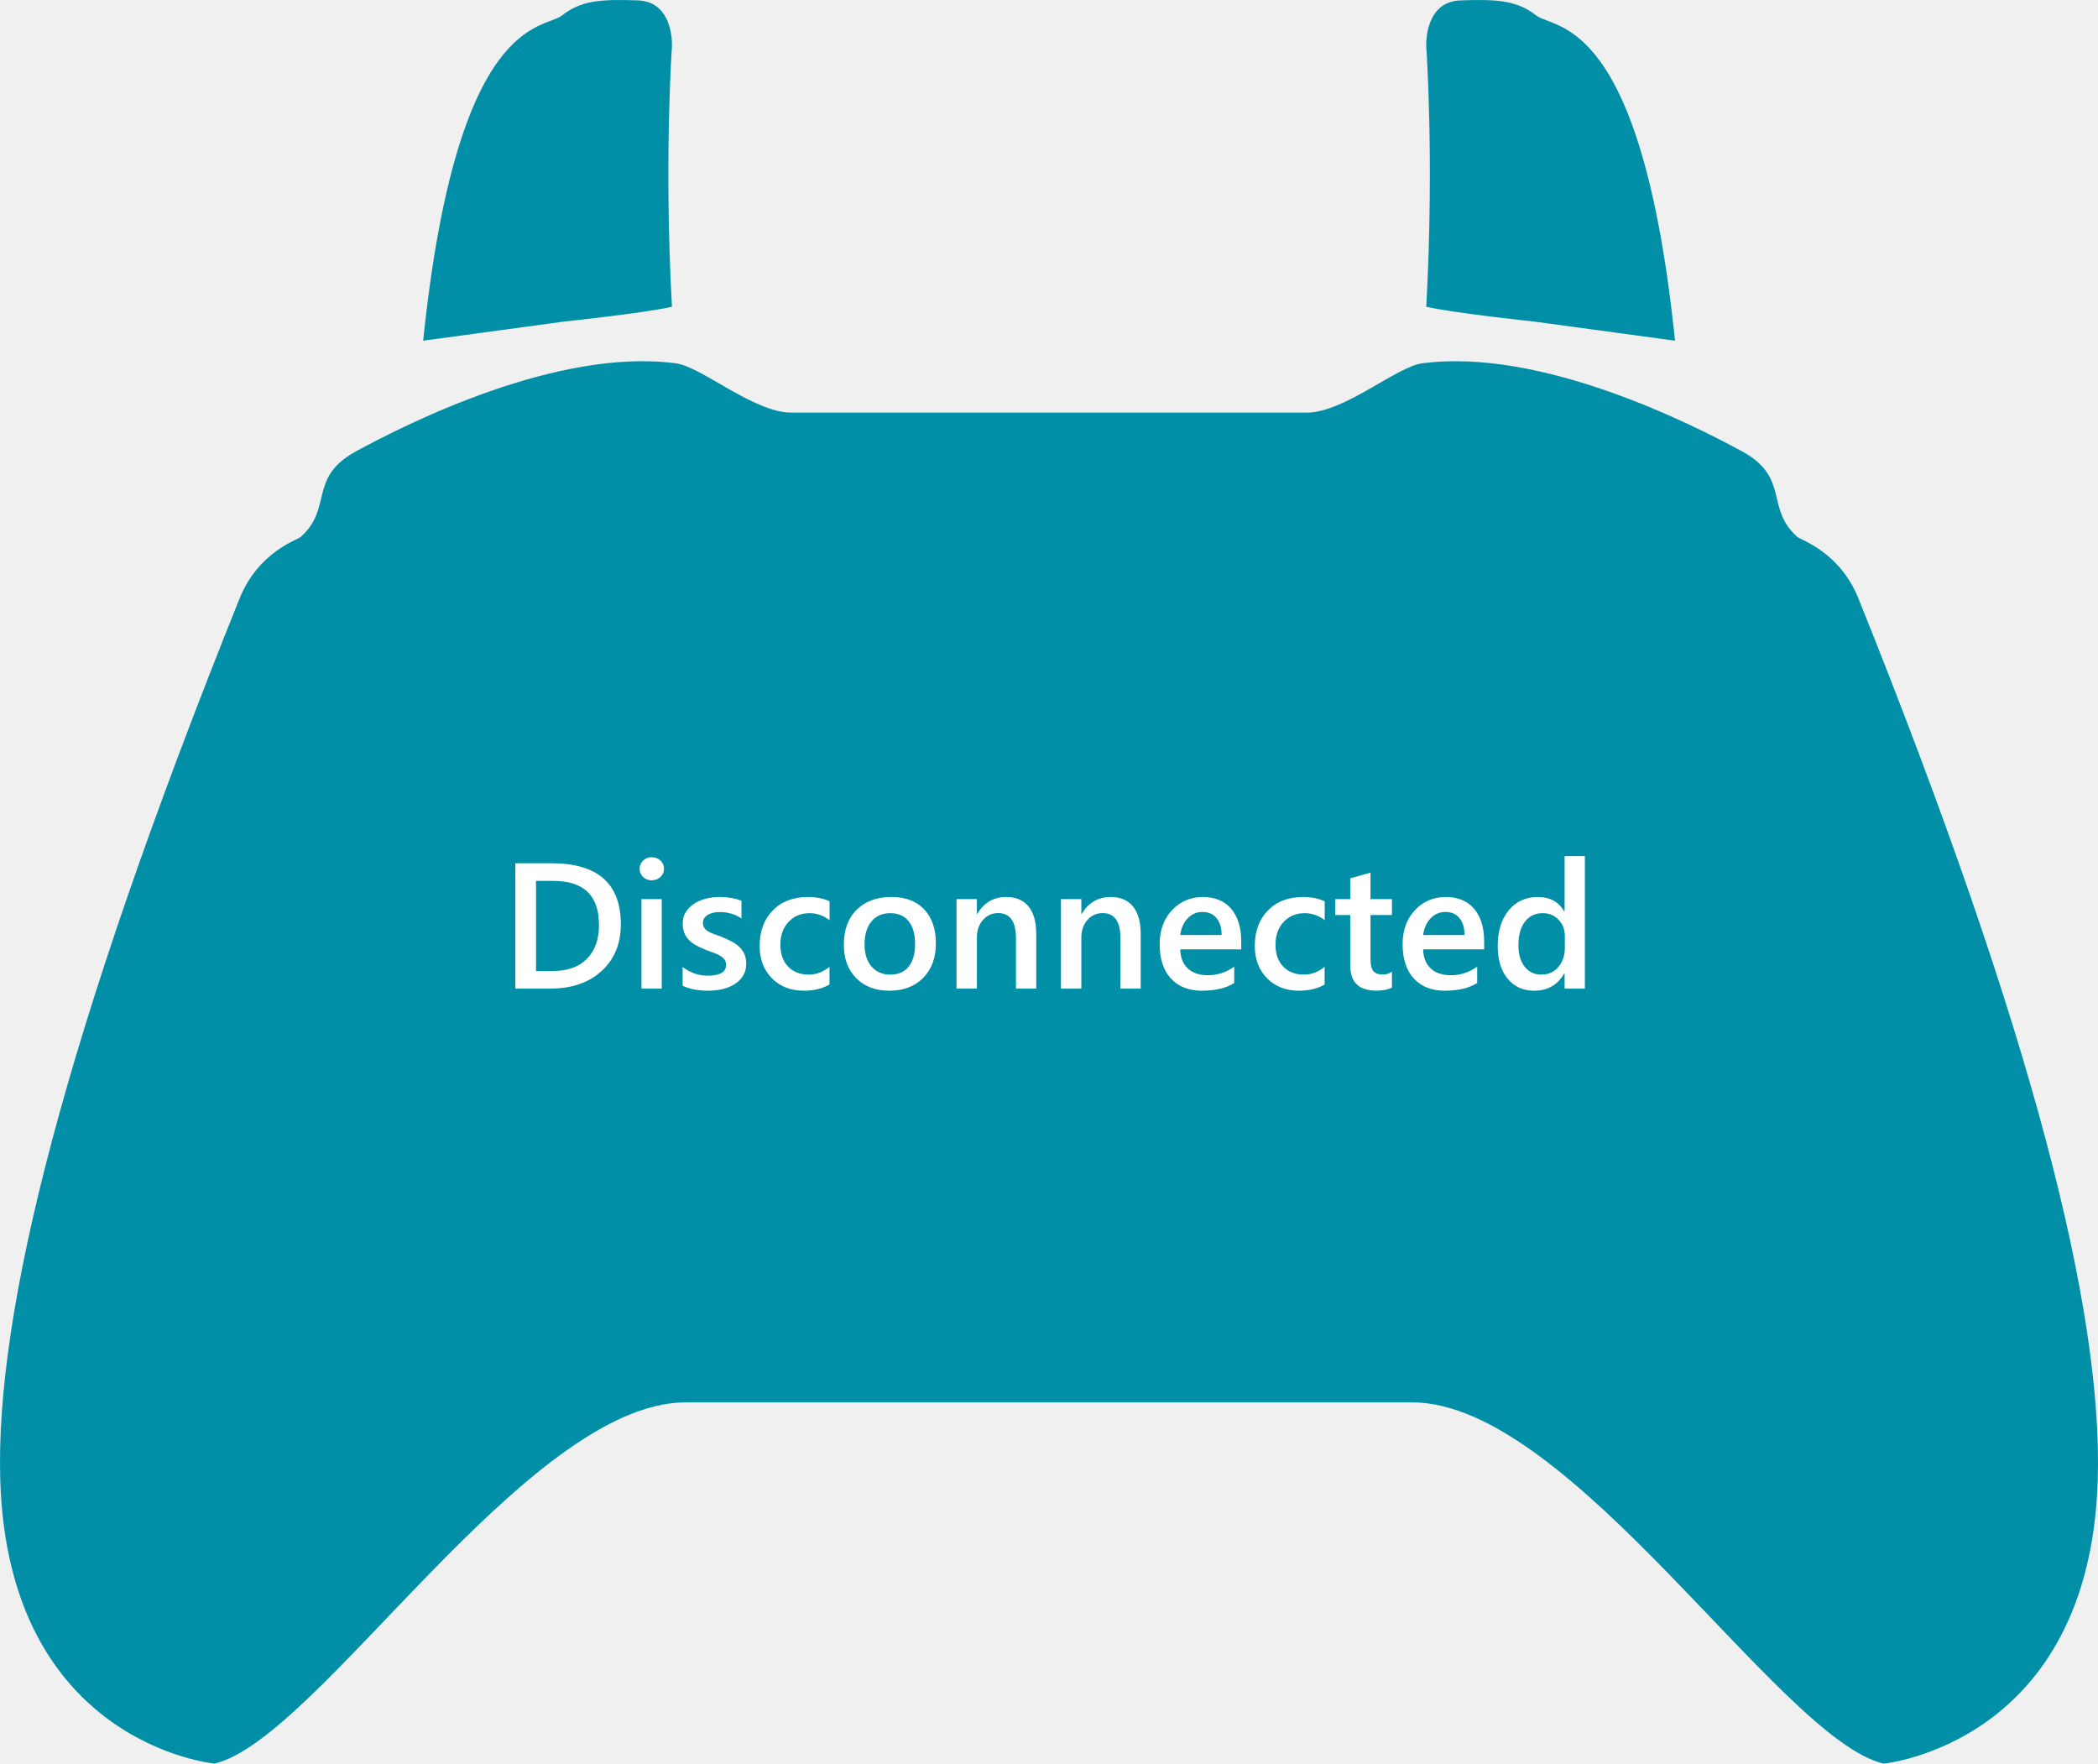
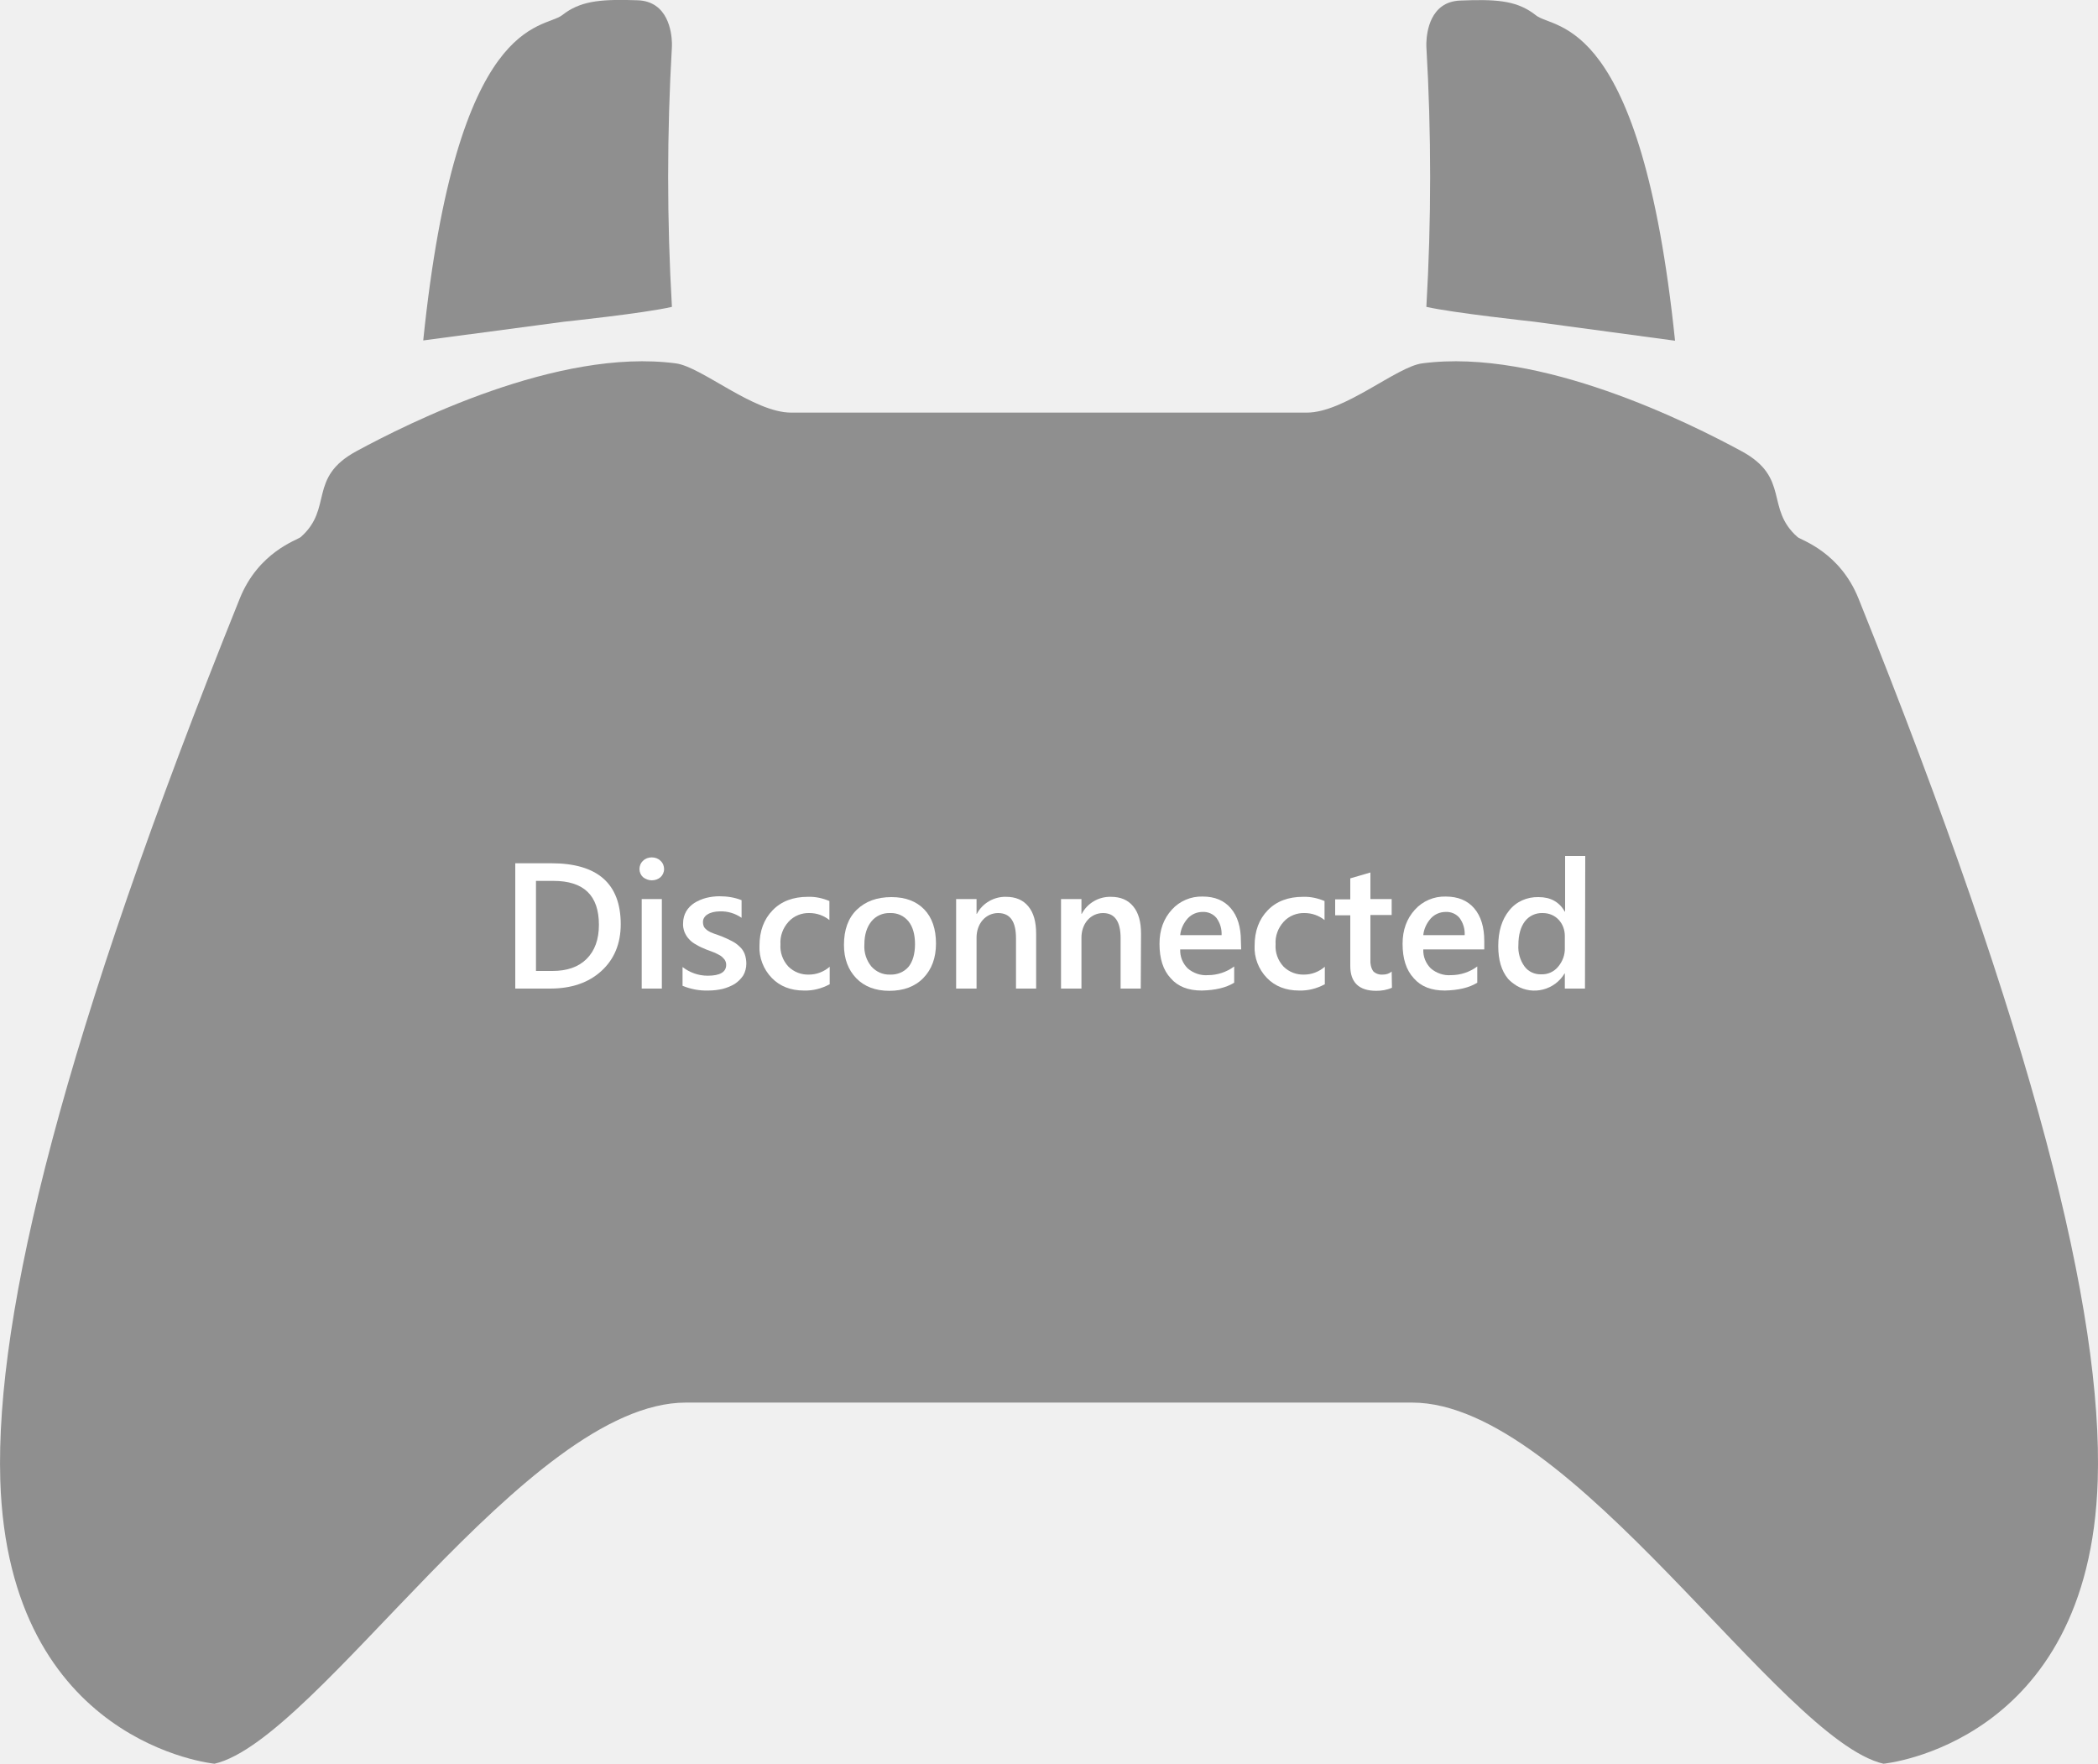
- <svg xmlns="http://www.w3.org/2000/svg" version="1.1" id="Layer_1" x="0px" y="0px" width="750px" height="630.455px" viewBox="0 0 750 630.455" enable-background="new 0 0 750 630.455" xml:space="preserve">
-   <rect id="svgEditorBackground" x="0" y="0" width="750" height="630.455" style="fill:none;stroke:none;" />
+ <svg xmlns="http://www.w3.org/2000/svg" version="1.1" id="Layer_1" x="0px" y="0px" viewBox="0 0 750 630.5" style="enable-background:new 0 0 750 630.5;" xml:space="preserve">
+   <style type="text/css">
+ 	.st0{fill:#8F8F8F;}
+ 	.st1{fill:#FFFFFF;}
+ </style>
  <g>
-     <path d="M664.368,213.96c-6.72,-16.682,-20.542,-20.877,-21.818,-22.003c-11.701,-10.336,-2.474,-21.214,-19.946,-30.695c-18.281,-9.914,-71.979,-36.997,-114.22,-31.375c-9.225,1.235,-27.837,17.608,-41.214,17.608c-21.865,0,-92.165,0,-92.165,0s-70.3,0,-92.165,0c-13.377,0,-31.99,-16.374,-41.215,-17.608c-42.248,-5.622,-95.939,21.461,-114.22,31.375c-17.472,9.481,-8.243,20.359,-19.941,30.695c-1.281,1.125,-15.104,5.321,-21.823,22.003c-62.752,156.024,-87.382,255.154,-85.546,315.169c2.891,94.416,76.578,101.326,76.578,101.326c37.033,-8.617,111.55,-129.135,168.535,-129.135c31.16,0,129.797,0,129.797,0s98.637,0,129.797,0c56.985,0,131.502,120.518,168.538,129.135c0,0,73.678,-6.91,76.563,-101.326c1.864,-60.015,-22.81,-159.145,-85.535,-315.169Z" style="fill:#018fa7;" />
-     <path d="M548.358,114.946l50.436,6.849c-12.066,-116.821,-42.972,-111.033,-49.714,-116.329c-0.402,-0.319,-0.805,-0.618,-1.211,-0.899c-6.416,-4.476,-13.566,-4.873,-25.826,-4.425c-10.823,0.403,-12.063,11.439,-12.182,15.19v1.227c0,0,2.9,40.716,0,93.094c9.787,2.256,37.718,5.211,38.497,5.293Z" style="fill:#018fa7;" />
-     <path d="M201.676,114.95c0,0,28.613,-3.009,38.539,-5.298c-2.901,-52.378,0,-93.094,0,-93.094v-1.227c-0.124,-3.751,-1.36,-14.787,-12.193,-15.19c-12.249,-0.448,-19.398,-0.051,-25.815,4.425c-0.407,0.281,-0.811,0.58,-1.211,0.899c-6.756,5.296,-37.648,-0.492,-49.715,116.329l50.395,-6.846v0.002Z" style="fill:#018fa7;" />
+     <path class="st0" d="M664.4,214c-6.7-16.7-20.5-20.9-21.8-22c-11.7-10.3-2.5-21.2-20-30.7c-18.3-9.9-72-37-114.2-31.4   c-9.2,1.2-27.8,17.6-41.2,17.6H282.8c-13.4,0-32-16.4-41.2-17.6c-42.2-5.6-95.9,21.5-114.2,31.4c-17.5,9.5-8.2,20.4-19.9,30.7   c-1.3,1.1-15.1,5.3-21.8,22C22.9,370-1.7,469.1,0.1,529.1C3,623.5,76.7,630.5,76.7,630.5c37-8.6,111.6-129.1,168.5-129.1h259.6   c57,0,131.5,120.5,168.5,129.1c0,0,73.7-6.9,76.6-101.3C751.8,469.1,727.1,370,664.4,214z" />
+     <path class="st0" d="M548.4,115l50.4,6.8C586.7,5,555.8,10.8,549.1,5.5c-0.4-0.3-0.8-0.6-1.2-0.9c-6.4-4.5-13.6-4.9-25.9-4.4   c-10.8,0.4-12,11.4-12.1,15.2v1.2c1.8,31,1.8,62.1,0,93.1C519.7,111.9,547.6,114.9,548.4,115z" />
+     <path class="st0" d="M201.7,115c0,0,28.6-3,38.5-5.3c-1.8-31-1.8-62.1,0-93.1v-1.3c-0.1-3.8-1.4-14.8-12.2-15.2   c-12.2-0.4-19.4,0-25.8,4.4c-0.4,0.3-0.8,0.6-1.2,0.9c-6.8,5.3-37.7-0.5-49.7,116.3L201.7,115L201.7,115z" />
  </g>
  <g>
-     <path fill="#FFFFFF" d="M184.219,353.411v-44.813h12.938c16.521,0,24.781,7.281,24.781,21.844c0,6.917-2.292,12.474-6.875,16.672   c-4.583,4.198-10.729,6.297-18.438,6.297H184.219z M191.625,314.911v32.219h5.938c5.229,0,9.297-1.438,12.203-4.313   s4.359-6.938,4.359-12.188c0-10.479-5.427-15.719-16.281-15.719H191.625z" />
-     <path fill="#FFFFFF" d="M232.969,314.692c-1.188,0-2.203-0.385-3.047-1.156c-0.844-0.771-1.266-1.75-1.266-2.938   s0.422-2.177,1.266-2.969c0.844-0.792,1.859-1.188,3.047-1.188c1.229,0,2.271,0.396,3.125,1.188   c0.854,0.792,1.281,1.781,1.281,2.969c0,1.125-0.427,2.089-1.281,2.891C235.239,314.292,234.198,314.692,232.969,314.692z    M236.563,353.411h-7.25v-32h7.25V353.411z" />
-     <path fill="#FFFFFF" d="M244.031,352.411v-6.719c2.708,2.063,5.698,3.094,8.969,3.094c4.375,0,6.563-1.292,6.563-3.875   c0-0.729-0.188-1.349-0.563-1.859c-0.375-0.51-0.88-0.963-1.516-1.359c-0.636-0.396-1.386-0.75-2.25-1.063   c-0.865-0.313-1.828-0.667-2.891-1.063c-1.313-0.521-2.495-1.073-3.547-1.656c-1.052-0.583-1.927-1.245-2.625-1.984   c-0.698-0.739-1.224-1.578-1.578-2.516c-0.354-0.938-0.531-2.031-0.531-3.281c0-1.542,0.364-2.901,1.094-4.078   c0.729-1.177,1.708-2.167,2.938-2.969c1.229-0.802,2.625-1.406,4.188-1.813s3.177-0.609,4.844-0.609   c2.958,0,5.604,0.448,7.938,1.344v6.344c-2.25-1.542-4.833-2.313-7.75-2.313c-0.917,0-1.745,0.094-2.484,0.281   c-0.74,0.188-1.37,0.448-1.891,0.781c-0.521,0.333-0.927,0.734-1.219,1.203c-0.292,0.469-0.438,0.984-0.438,1.547   c0,0.688,0.146,1.271,0.438,1.75c0.292,0.479,0.724,0.901,1.297,1.266c0.573,0.365,1.26,0.698,2.063,1   c0.802,0.302,1.724,0.63,2.766,0.984c1.375,0.563,2.609,1.136,3.703,1.719c1.094,0.583,2.026,1.245,2.797,1.984   c0.771,0.74,1.364,1.594,1.781,2.563c0.417,0.969,0.625,2.12,0.625,3.453c0,1.625-0.375,3.042-1.125,4.25   c-0.75,1.208-1.75,2.208-3,3c-1.25,0.792-2.693,1.38-4.328,1.766c-1.636,0.385-3.359,0.578-5.172,0.578   C249.625,354.161,246.594,353.578,244.031,352.411z" />
-     <path fill="#FFFFFF" d="M296.531,351.942c-2.563,1.479-5.594,2.219-9.094,2.219c-4.75,0-8.583-1.484-11.5-4.453   c-2.917-2.969-4.375-6.817-4.375-11.547c0-5.271,1.567-9.505,4.703-12.703c3.135-3.198,7.328-4.797,12.578-4.797   c2.917,0,5.489,0.511,7.719,1.531v6.75c-2.229-1.667-4.604-2.5-7.125-2.5c-3.063,0-5.573,1.037-7.531,3.109   c-1.958,2.073-2.938,4.787-2.938,8.141c0,3.313,0.922,5.927,2.766,7.844c1.844,1.917,4.317,2.875,7.422,2.875   c2.604,0,5.063-0.927,7.375-2.781V351.942z" />
-     <path fill="#FFFFFF" d="M317.906,354.161c-4.938,0-8.88-1.495-11.828-4.484c-2.948-2.989-4.422-6.953-4.422-11.891   c0-5.375,1.536-9.573,4.609-12.594c3.073-3.021,7.213-4.531,12.422-4.531c5,0,8.896,1.469,11.688,4.406   c2.792,2.938,4.188,7.011,4.188,12.219c0,5.104-1.505,9.193-4.516,12.266C327.036,352.625,322.989,354.161,317.906,354.161z    M318.25,326.442c-2.833,0-5.073,0.99-6.719,2.969c-1.646,1.979-2.469,4.708-2.469,8.188c0,3.354,0.833,5.995,2.5,7.922   c1.667,1.927,3.896,2.891,6.688,2.891c2.854,0,5.047-0.948,6.578-2.844c1.531-1.896,2.297-4.594,2.297-8.094   c0-3.521-0.766-6.239-2.297-8.156C323.297,327.401,321.104,326.442,318.25,326.442z" />
-     <path fill="#FFFFFF" d="M370.438,353.411h-7.25V335.38c0-5.979-2.115-8.969-6.344-8.969c-2.208,0-4.031,0.828-5.469,2.484   s-2.156,3.745-2.156,6.266v18.25h-7.281v-32h7.281v5.313h0.125c2.396-4.042,5.854-6.063,10.375-6.063   c3.479,0,6.135,1.13,7.969,3.391c1.833,2.261,2.75,5.526,2.75,9.797V353.411z" />
-     <path fill="#FFFFFF" d="M407.781,353.411h-7.25V335.38c0-5.979-2.115-8.969-6.344-8.969c-2.208,0-4.031,0.828-5.469,2.484   s-2.156,3.745-2.156,6.266v18.25h-7.281v-32h7.281v5.313h0.125c2.396-4.042,5.854-6.063,10.375-6.063   c3.479,0,6.135,1.13,7.969,3.391c1.833,2.261,2.75,5.526,2.75,9.797V353.411z" />
-     <path fill="#FFFFFF" d="M443.719,339.38h-21.813c0.083,2.958,0.995,5.24,2.734,6.844c1.739,1.604,4.13,2.406,7.172,2.406   c3.417,0,6.552-1.021,9.406-3.063v5.844c-2.917,1.833-6.771,2.75-11.563,2.75c-4.708,0-8.401-1.453-11.078-4.359   c-2.677-2.906-4.016-6.995-4.016-12.266c0-4.979,1.474-9.036,4.422-12.172c2.948-3.135,6.609-4.703,10.984-4.703   s7.76,1.406,10.156,4.219c2.396,2.813,3.594,6.719,3.594,11.719V339.38z M436.719,334.255c-0.021-2.604-0.636-4.63-1.844-6.078   c-1.208-1.448-2.875-2.172-5-2.172c-2.083,0-3.849,0.761-5.297,2.281c-1.448,1.521-2.339,3.511-2.672,5.969H436.719z" />
-     <path fill="#FFFFFF" d="M473.531,351.942c-2.563,1.479-5.594,2.219-9.094,2.219c-4.75,0-8.583-1.484-11.5-4.453   c-2.917-2.969-4.375-6.817-4.375-11.547c0-5.271,1.567-9.505,4.703-12.703c3.135-3.198,7.328-4.797,12.578-4.797   c2.917,0,5.489,0.511,7.719,1.531v6.75c-2.229-1.667-4.604-2.5-7.125-2.5c-3.063,0-5.573,1.037-7.531,3.109   c-1.958,2.073-2.938,4.787-2.938,8.141c0,3.313,0.922,5.927,2.766,7.844c1.844,1.917,4.317,2.875,7.422,2.875   c2.604,0,5.063-0.927,7.375-2.781V351.942z" />
-     <path fill="#FFFFFF" d="M497.594,353.067c-1.417,0.708-3.281,1.063-5.594,1.063c-6.208,0-9.313-2.979-9.313-8.938v-18.094h-5.344   v-5.688h5.344v-7.406l7.25-2.063v9.469h7.656v5.688h-7.656v16c0,1.896,0.344,3.25,1.031,4.063s1.833,1.219,3.438,1.219   c1.229,0,2.292-0.354,3.188-1.063V353.067z" />
-     <path fill="#FFFFFF" d="M530.563,339.38H508.75c0.083,2.958,0.995,5.24,2.734,6.844c1.739,1.604,4.13,2.406,7.172,2.406   c3.417,0,6.552-1.021,9.406-3.063v5.844c-2.917,1.833-6.771,2.75-11.563,2.75c-4.708,0-8.401-1.453-11.078-4.359   c-2.677-2.906-4.016-6.995-4.016-12.266c0-4.979,1.474-9.036,4.422-12.172c2.948-3.135,6.609-4.703,10.984-4.703   s7.76,1.406,10.156,4.219c2.396,2.813,3.594,6.719,3.594,11.719V339.38z M523.563,334.255c-0.021-2.604-0.636-4.63-1.844-6.078   c-1.208-1.448-2.875-2.172-5-2.172c-2.083,0-3.849,0.761-5.297,2.281c-1.448,1.521-2.339,3.511-2.672,5.969H523.563z" />
-     <path fill="#FFFFFF" d="M566.563,353.411h-7.25v-5.438h-0.125c-2.333,4.125-5.927,6.188-10.781,6.188   c-3.938,0-7.089-1.432-9.453-4.297c-2.365-2.864-3.547-6.766-3.547-11.703c0-5.292,1.307-9.531,3.922-12.719   c2.614-3.188,6.099-4.781,10.453-4.781c4.313,0,7.448,1.729,9.406,5.188h0.125v-19.813h7.25V353.411z M559.406,338.786v-4.188   c0-2.271-0.74-4.198-2.219-5.781c-1.479-1.583-3.365-2.375-5.656-2.375c-2.708,0-4.839,1.011-6.391,3.031   c-1.552,2.021-2.328,4.823-2.328,8.406c0,3.25,0.745,5.818,2.234,7.703c1.489,1.886,3.495,2.828,6.016,2.828   c2.479,0,4.489-0.911,6.031-2.734C558.635,343.854,559.406,341.557,559.406,338.786z" />
+     <path class="st1" d="M184.2,353.4v-44.8h12.9c16.5,0,24.8,7.3,24.8,21.8c0,6.9-2.3,12.5-6.9,16.7c-4.6,4.2-10.7,6.3-18.4,6.3H184.2   z M191.6,314.9v32.2h5.9c5.2,0,9.3-1.4,12.2-4.3c2.9-2.9,4.4-6.9,4.4-12.2c0-10.5-5.4-15.7-16.3-15.7H191.6z" />
+     <path class="st1" d="M233,314.7c-1.1,0-2.2-0.4-3.1-1.1c-0.8-0.7-1.3-1.8-1.3-2.9c0-1.1,0.4-2.2,1.3-3c0.8-0.8,1.9-1.2,3.1-1.2   c1.2,0,2.3,0.4,3.1,1.2c0.9,0.8,1.3,1.9,1.3,3c0,1.1-0.5,2.2-1.3,2.9C235.3,314.3,234.2,314.7,233,314.7z M236.6,353.4h-7.2v-32   h7.2V353.4z" />
+     <path class="st1" d="M244,352.4v-6.7c2.6,2,5.7,3.1,9,3.1c4.4,0,6.6-1.3,6.6-3.9c0-0.7-0.2-1.3-0.6-1.9c-0.4-0.5-0.9-1-1.5-1.4   c-0.7-0.4-1.5-0.8-2.2-1.1l-2.9-1.1c-1.2-0.5-2.4-1-3.5-1.7c-1-0.5-1.9-1.2-2.6-2c-0.7-0.7-1.2-1.6-1.6-2.5   c-0.4-1.1-0.6-2.2-0.5-3.3c0-1.4,0.4-2.9,1.1-4.1c0.7-1.2,1.7-2.2,2.9-3c1.3-0.8,2.7-1.4,4.2-1.8c1.6-0.4,3.2-0.6,4.8-0.6   c2.7,0,5.4,0.4,7.9,1.4v6.3c-2.3-1.6-5-2.4-7.8-2.3c-0.8,0-1.7,0.1-2.5,0.3c-0.7,0.2-1.3,0.4-1.9,0.8c-0.5,0.3-0.9,0.7-1.2,1.2   c-0.3,0.5-0.4,1-0.4,1.5c0,0.6,0.1,1.2,0.4,1.8c0.3,0.5,0.8,0.9,1.3,1.3c0.6,0.4,1.3,0.7,2.1,1c0.8,0.3,1.7,0.6,2.8,1   c1.3,0.5,2.5,1.1,3.7,1.7c1,0.5,2,1.2,2.8,2c0.8,0.7,1.4,1.6,1.8,2.6c0.4,1.1,0.6,2.3,0.6,3.5c0,1.5-0.4,3-1.1,4.2   c-0.8,1.2-1.8,2.2-3,3c-1.3,0.8-2.8,1.4-4.3,1.8c-1.7,0.4-3.4,0.6-5.2,0.6C250,354.2,246.9,353.6,244,352.4z" />
+     <path class="st1" d="M296.5,351.9c-2.8,1.5-5.9,2.3-9.1,2.2c-4.7,0-8.6-1.5-11.5-4.5c-3-3.1-4.6-7.3-4.4-11.5   c0-5.3,1.6-9.5,4.7-12.7c3.1-3.2,7.3-4.8,12.6-4.8c2.7-0.1,5.3,0.5,7.7,1.5v6.8c-2-1.6-4.5-2.5-7.1-2.5c-2.8-0.1-5.6,1-7.5,3.1   c-2,2.2-3.1,5.1-2.9,8.1c-0.2,2.9,0.8,5.7,2.8,7.9c2,2,4.7,3,7.4,2.9c2.7,0,5.3-1,7.4-2.8V351.9z" />
+     <path class="st1" d="M317.9,354.2c-4.9,0-8.9-1.5-11.8-4.5s-4.4-7-4.4-11.9c0-5.4,1.5-9.6,4.6-12.6c3.1-3,7.2-4.5,12.4-4.5   c5,0,8.9,1.5,11.7,4.4s4.2,7,4.2,12.2c0,5.1-1.5,9.2-4.5,12.3S323,354.2,317.9,354.2z M318.2,326.4c-2.6-0.1-5.1,1-6.7,3   c-1.6,2-2.5,4.7-2.5,8.2c-0.2,2.9,0.7,5.7,2.5,7.9c1.7,1.9,4.1,3,6.7,2.9c2.5,0.1,5-0.9,6.6-2.8c1.5-1.9,2.3-4.6,2.3-8.1   s-0.8-6.2-2.3-8.1C323.2,327.4,320.8,326.3,318.2,326.4z" />
+     <path class="st1" d="M370.4,353.4h-7.2v-18c0-6-2.1-9-6.4-9c-2.1,0-4.1,0.9-5.5,2.5c-1.5,1.7-2.2,4-2.2,6.3v18.2h-7.3v-32h7.3v5.3   h0.1c2-3.8,6.1-6.2,10.4-6.1c3.5,0,6.1,1.1,8,3.4s2.8,5.5,2.8,9.8L370.4,353.4z" />
+     <path class="st1" d="M407.8,353.4h-7.2v-18c0-6-2.1-9-6.3-9c-2.1,0-4.1,0.9-5.5,2.5c-1.5,1.7-2.2,4-2.2,6.3v18.2h-7.3v-32h7.3v5.3   h0.1c2-3.8,6-6.2,10.4-6.1c3.5,0,6.1,1.1,8,3.4s2.8,5.5,2.8,9.8L407.8,353.4z" />
+     <path class="st1" d="M443.7,339.4h-21.8c-0.1,2.6,0.9,5,2.7,6.8c2,1.7,4.6,2.6,7.2,2.4c3.4,0,6.7-1.1,9.4-3.1v5.8   c-2.9,1.8-6.8,2.7-11.6,2.8c-4.8,0-8.5-1.4-11.1-4.4c-2.7-2.9-4-7-4-12.3c0-5,1.5-9,4.4-12.2c2.8-3.1,6.8-4.8,11-4.7   c4.4,0,7.7,1.4,10.1,4.2c2.4,2.8,3.6,6.7,3.6,11.7L443.7,339.4L443.7,339.4z M436.7,334.3c0.1-2.2-0.5-4.3-1.8-6.1   c-1.2-1.5-3.1-2.3-5-2.2c-2,0-3.9,0.8-5.3,2.3c-1.5,1.7-2.5,3.8-2.7,6L436.7,334.3z" />
+     <path class="st1" d="M473.5,351.9c-2.8,1.5-5.9,2.3-9.1,2.2c-4.7,0-8.6-1.5-11.5-4.5c-3-3.1-4.6-7.3-4.4-11.5   c0-5.3,1.6-9.5,4.7-12.7c3.1-3.2,7.3-4.8,12.6-4.8c2.7-0.1,5.3,0.5,7.7,1.5v6.8c-2-1.6-4.5-2.5-7.1-2.5c-2.8-0.1-5.6,1-7.5,3.1   c-2,2.2-3.1,5.1-2.9,8.1c-0.2,2.9,0.8,5.7,2.8,7.9c2,2,4.7,3,7.4,2.9c2.7,0,5.3-1,7.4-2.8V351.9z" />
+     <path class="st1" d="M497.6,353.1c-1.8,0.8-3.7,1.1-5.6,1.1c-6.2,0-9.3-3-9.3-8.9v-18.1h-5.4v-5.7h5.4V314l7.2-2.1v9.5h7.6v5.7   h-7.6v16c-0.1,1.4,0.2,2.9,1,4.1c0.9,0.9,2.2,1.3,3.4,1.2c1.2,0,2.3-0.3,3.2-1.1L497.6,353.1z" />
+     <path class="st1" d="M530.6,339.4h-21.8c-0.1,2.6,0.9,5,2.7,6.8c2,1.7,4.6,2.6,7.2,2.4c3.4,0,6.7-1.1,9.4-3.1v5.8   c-2.9,1.8-6.8,2.7-11.6,2.8c-4.8,0-8.5-1.4-11.1-4.4c-2.7-2.9-4-7-4-12.3c0-5,1.5-9,4.4-12.2c2.8-3.1,6.8-4.8,11-4.7   c4.4,0,7.8,1.4,10.2,4.2s3.6,6.7,3.6,11.7L530.6,339.4L530.6,339.4z M523.6,334.3c0.1-2.2-0.5-4.3-1.8-6.1c-1.2-1.5-3.1-2.3-5-2.2   c-2,0-3.9,0.8-5.3,2.3c-1.5,1.7-2.5,3.8-2.7,6L523.6,334.3z" />
+     <path class="st1" d="M566.6,353.4h-7.2V348h-0.1c-3.5,5.9-11.2,7.9-17.1,4.4c-1.1-0.7-2.2-1.5-3.1-2.5c-2.4-2.9-3.5-6.8-3.5-11.7   c0-5.3,1.3-9.5,3.9-12.7c2.5-3.2,6.4-4.9,10.5-4.8c4.3,0,7.4,1.7,9.4,5.2h0.1V306h7.2L566.6,353.4z M559.4,338.8v-4.2   c0-2.1-0.7-4.2-2.2-5.8c-1.5-1.6-3.5-2.4-5.7-2.4c-2.5-0.1-4.9,1-6.4,3c-1.5,2-2.3,4.8-2.3,8.4c-0.2,2.7,0.6,5.5,2.2,7.7   c1.4,1.9,3.7,2.9,6,2.8c2.3,0.1,4.5-0.9,6-2.7C558.6,343.7,559.5,341.3,559.4,338.8z" />
  </g>
-   <g>
- </g>
-   <g>
- </g>
-   <g>
- </g>
-   <g>
- </g>
-   <g>
- </g>
-   <g>
- </g>
-   <g>
- </g>
-   <g>
- </g>
-   <g>
- </g>
-   <g>
- </g>
-   <g>
- </g>
-   <g>
- </g>
-   <g>
- </g>
-   <g>
- </g>
-   <g>
- </g>
</svg>
